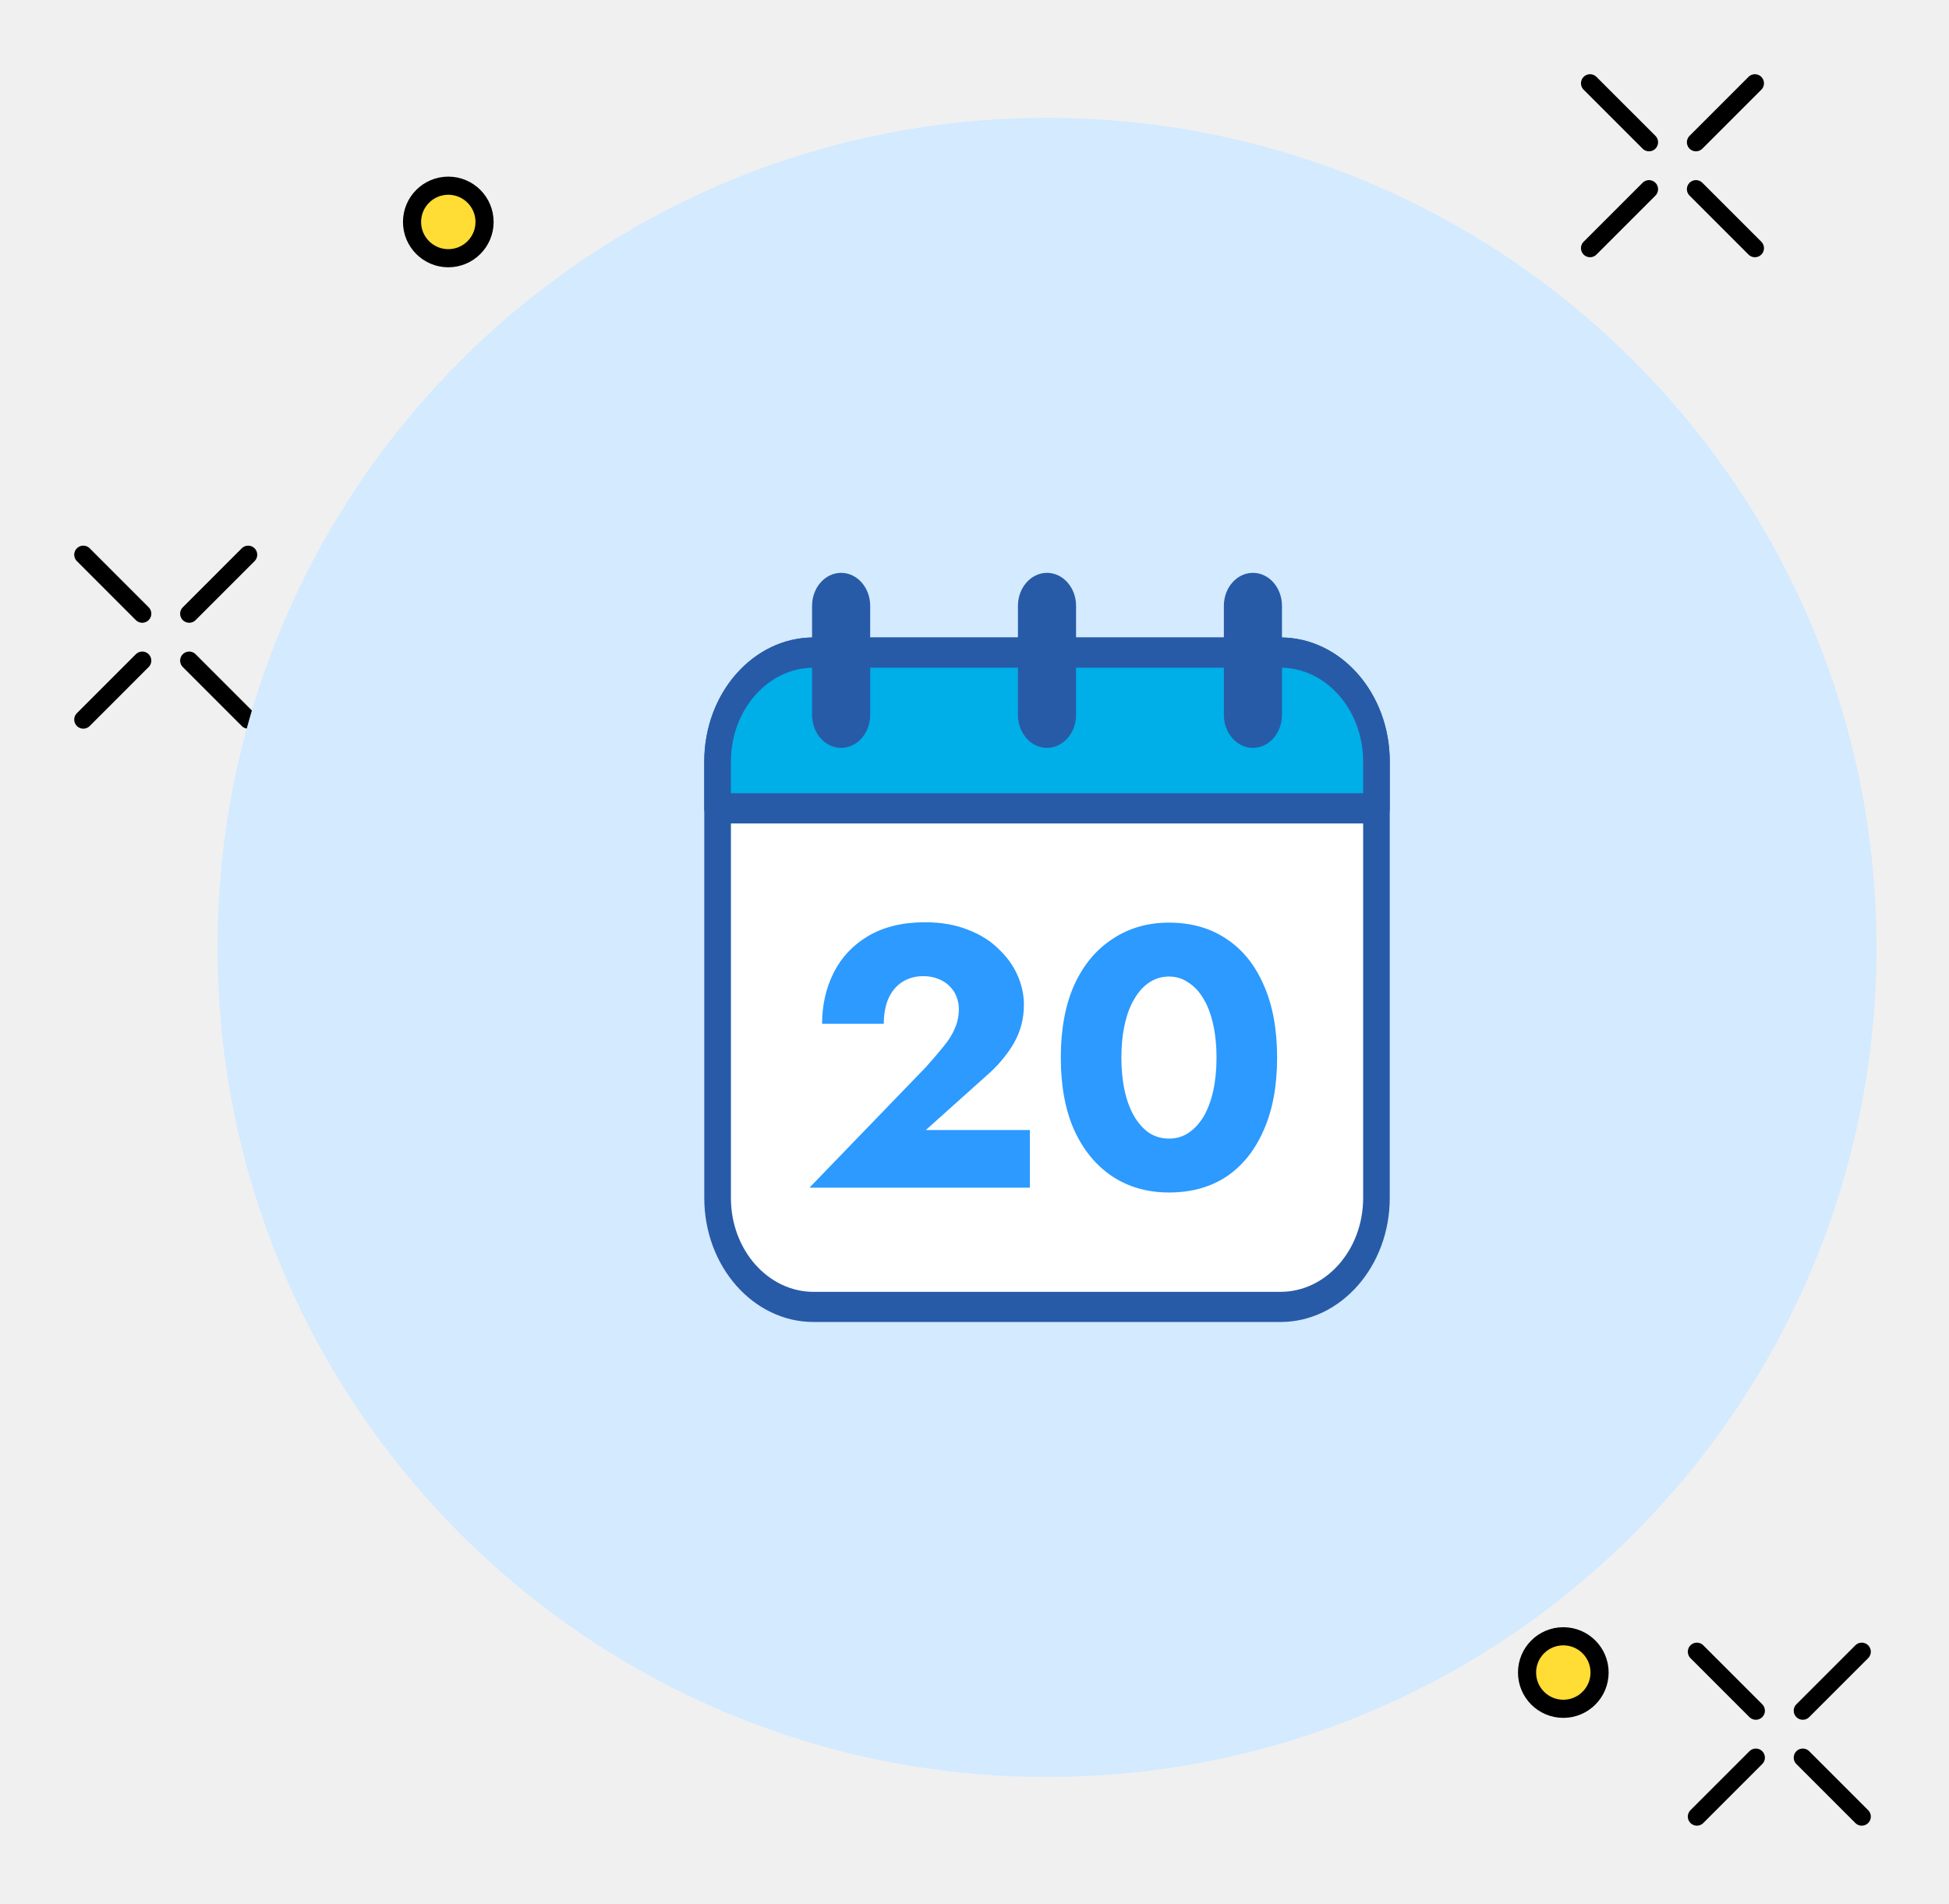
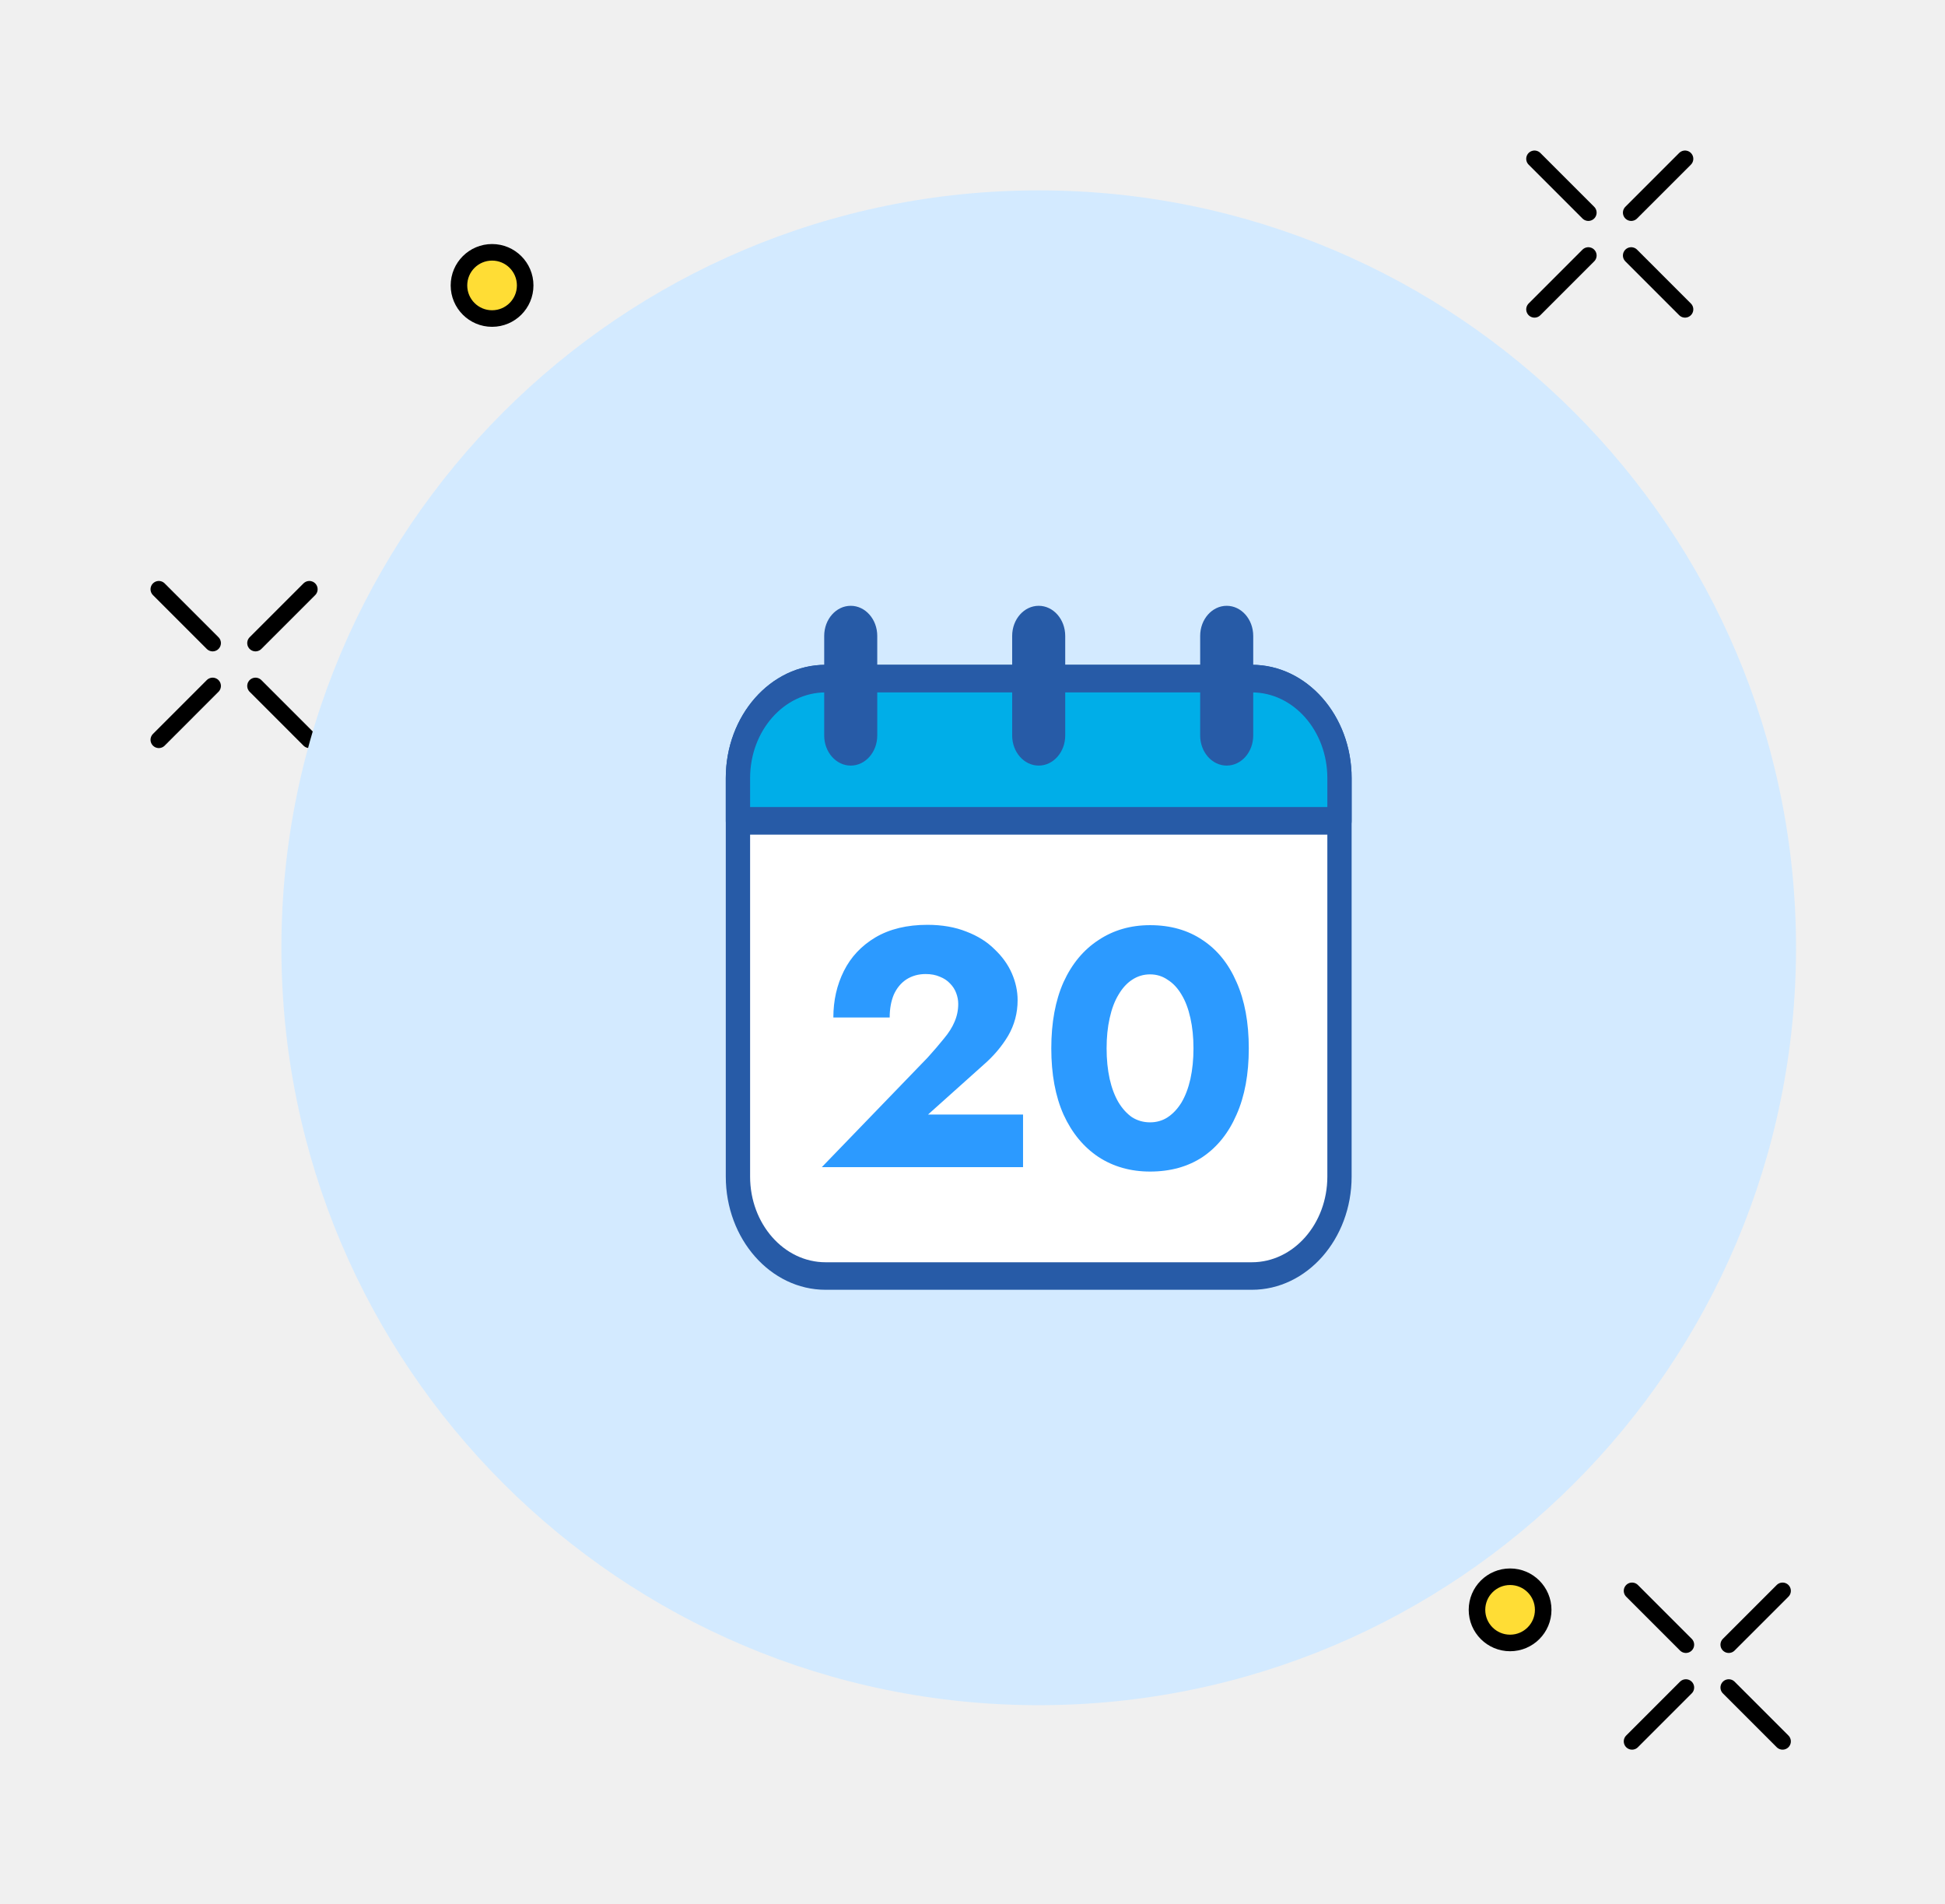
- <svg xmlns="http://www.w3.org/2000/svg" width="215" height="210" viewBox="0 0 215 210" fill="none">
-   <path d="M187.188 182.186L193.692 188.69" stroke="black" stroke-width="2" stroke-linecap="round" stroke-linejoin="round" />
-   <path d="M198.871 193.867L205.376 200.372" stroke="black" stroke-width="2" stroke-linecap="round" stroke-linejoin="round" />
-   <path d="M205.376 182.186L198.871 188.69" stroke="black" stroke-width="2" stroke-linecap="round" stroke-linejoin="round" />
-   <path d="M193.692 193.867L187.188 200.372" stroke="black" stroke-width="2" stroke-linecap="round" stroke-linejoin="round" />
-   <path d="M175.402 9.186L181.907 15.69" stroke="black" stroke-width="2" stroke-linecap="round" stroke-linejoin="round" />
-   <path d="M187.086 20.867L193.59 27.372" stroke="black" stroke-width="2" stroke-linecap="round" stroke-linejoin="round" />
-   <path d="M193.59 9.186L187.086 15.69" stroke="black" stroke-width="2" stroke-linecap="round" stroke-linejoin="round" />
-   <path d="M181.907 20.867L175.402 27.372" stroke="black" stroke-width="2" stroke-linecap="round" stroke-linejoin="round" />
-   <path d="M9.188 61.185L15.692 67.69" stroke="black" stroke-width="2" stroke-linecap="round" stroke-linejoin="round" />
-   <path d="M20.871 72.867L27.376 79.372" stroke="black" stroke-width="2" stroke-linecap="round" stroke-linejoin="round" />
-   <path d="M27.376 61.186L20.871 67.69" stroke="black" stroke-width="2" stroke-linecap="round" stroke-linejoin="round" />
-   <path d="M15.692 72.867L9.188 79.372" stroke="black" stroke-width="2" stroke-linecap="round" stroke-linejoin="round" />
-   <circle cx="49.453" cy="24.482" r="4" fill="#FFDD35" stroke="black" stroke-width="2" />
-   <circle cx="172.453" cy="184.482" r="4" fill="#FFDD35" stroke="black" stroke-width="2" />
-   <circle cx="180.453" cy="70.482" r="4" fill="#FFDD35" stroke="black" stroke-width="2" />
-   <circle cx="115.5" cy="104.5" r="91.5" fill="#D3EAFF" />
-   <path d="M89.749 70.311H141.25C147.904 70.311 153.307 76.443 153.307 83.994V132.132C153.307 139.683 147.904 145.816 141.25 145.816H89.749C83.095 145.816 77.691 139.683 77.691 132.132V83.994C77.691 76.443 83.095 70.311 89.749 70.311Z" fill="#275BA7" />
-   <path d="M89.75 73.646H141.252C146.287 73.646 150.373 78.284 150.373 83.998V132.139C150.373 137.853 146.287 142.491 141.252 142.491H89.75C84.715 142.491 80.629 137.853 80.629 132.139V83.995C80.629 78.28 84.715 73.643 89.75 73.643V73.646Z" fill="white" />
-   <path d="M151.839 90.829H79.159C78.348 90.829 77.691 90.084 77.691 89.163V83.998C77.691 76.451 83.102 70.314 89.749 70.314H141.25C147.9 70.314 153.307 76.454 153.307 83.998V89.163C153.307 90.084 152.65 90.829 151.839 90.829Z" fill="#275BA7" />
-   <path d="M80.629 87.498H150.373V83.999C150.373 78.291 146.28 73.647 141.252 73.647H89.75C84.722 73.647 80.629 78.291 80.629 83.999V87.498Z" fill="#00AEE8" />
-   <path d="M92.787 82.489C91.018 82.489 89.582 80.86 89.582 78.852V66.823C89.582 64.815 91.018 63.185 92.787 63.185C94.556 63.185 95.992 64.815 95.992 66.823V78.852C95.992 80.86 94.556 82.489 92.787 82.489Z" fill="#275BA7" />
-   <path d="M115.498 82.489C113.729 82.489 112.293 80.86 112.293 78.852V66.823C112.293 64.815 113.729 63.185 115.498 63.185C117.267 63.185 118.703 64.815 118.703 66.823V78.852C118.703 80.86 117.267 82.489 115.498 82.489Z" fill="#275BA7" />
-   <path d="M138.213 82.489C136.444 82.489 135.008 80.86 135.008 78.852V66.823C135.008 64.815 136.444 63.185 138.213 63.185C139.982 63.185 141.418 64.815 141.418 66.823V78.852C141.418 80.86 139.982 82.489 138.213 82.489Z" fill="#275BA7" />
-   <path d="M89.294 131L102.086 117.757C102.851 116.91 103.507 116.144 104.054 115.461C104.628 114.778 105.051 114.108 105.325 113.452C105.625 112.769 105.776 112.044 105.776 111.279C105.776 110.842 105.694 110.404 105.53 109.967C105.366 109.53 105.12 109.147 104.792 108.819C104.464 108.464 104.054 108.19 103.562 107.999C103.07 107.78 102.496 107.671 101.84 107.671C100.965 107.671 100.186 107.89 99.503 108.327C98.847 108.764 98.341 109.379 97.986 110.172C97.658 110.965 97.494 111.88 97.494 112.919H90.688C90.688 110.869 91.111 108.997 91.959 107.302C92.806 105.607 94.077 104.254 95.772 103.243C97.494 102.232 99.585 101.726 102.045 101.726C103.821 101.726 105.393 101.999 106.76 102.546C108.126 103.065 109.261 103.776 110.163 104.678C111.092 105.553 111.789 106.523 112.254 107.589C112.718 108.655 112.951 109.735 112.951 110.828C112.951 112.386 112.568 113.821 111.803 115.133C111.037 116.418 110.04 117.593 108.81 118.659L102.127 124.645H113.607V131H89.294ZM123.703 116.65C123.703 117.989 123.826 119.219 124.072 120.34C124.318 121.433 124.673 122.376 125.138 123.169C125.603 123.934 126.149 124.536 126.778 124.973C127.434 125.383 128.158 125.588 128.951 125.588C129.744 125.588 130.454 125.383 131.083 124.973C131.739 124.536 132.299 123.934 132.764 123.169C133.229 122.376 133.584 121.433 133.83 120.34C134.076 119.219 134.199 117.989 134.199 116.65C134.199 115.311 134.076 114.094 133.83 113.001C133.584 111.88 133.229 110.937 132.764 110.172C132.299 109.379 131.739 108.778 131.083 108.368C130.454 107.931 129.744 107.712 128.951 107.712C128.158 107.712 127.434 107.931 126.778 108.368C126.149 108.778 125.603 109.379 125.138 110.172C124.673 110.937 124.318 111.88 124.072 113.001C123.826 114.094 123.703 115.311 123.703 116.65ZM117.02 116.65C117.02 113.534 117.512 110.869 118.496 108.655C119.507 106.441 120.915 104.746 122.719 103.571C124.523 102.368 126.6 101.767 128.951 101.767C131.411 101.767 133.529 102.368 135.306 103.571C137.083 104.746 138.449 106.441 139.406 108.655C140.39 110.869 140.882 113.534 140.882 116.65C140.882 119.766 140.39 122.431 139.406 124.645C138.449 126.859 137.083 128.567 135.306 129.77C133.529 130.945 131.411 131.533 128.951 131.533C126.6 131.533 124.523 130.945 122.719 129.77C120.915 128.567 119.507 126.859 118.496 124.645C117.512 122.431 117.02 119.766 117.02 116.65Z" fill="#2C9AFF" />
+ <svg xmlns="http://www.w3.org/2000/svg" width="235" height="230" viewBox="0 0 235 230" fill="none">
+   <path d="M197.188 192.186L203.692 198.69" stroke="black" stroke-width="2" stroke-linecap="round" stroke-linejoin="round" />
+   <path d="M208.871 203.867L215.376 210.372" stroke="black" stroke-width="2" stroke-linecap="round" stroke-linejoin="round" />
+   <path d="M215.376 192.186L208.871 198.69" stroke="black" stroke-width="2" stroke-linecap="round" stroke-linejoin="round" />
+   <path d="M203.692 203.867L197.188 210.372" stroke="black" stroke-width="2" stroke-linecap="round" stroke-linejoin="round" />
+   <path d="M185.402 19.186L191.907 25.69" stroke="black" stroke-width="2" stroke-linecap="round" stroke-linejoin="round" />
+   <path d="M197.086 30.867L203.59 37.372" stroke="black" stroke-width="2" stroke-linecap="round" stroke-linejoin="round" />
+   <path d="M203.59 19.186L197.086 25.69" stroke="black" stroke-width="2" stroke-linecap="round" stroke-linejoin="round" />
+   <path d="M191.907 30.867L185.402 37.372" stroke="black" stroke-width="2" stroke-linecap="round" stroke-linejoin="round" />
+   <path d="M19.188 71.186L25.692 77.69" stroke="black" stroke-width="2" stroke-linecap="round" stroke-linejoin="round" />
+   <path d="M30.871 82.867L37.376 89.372" stroke="black" stroke-width="2" stroke-linecap="round" stroke-linejoin="round" />
+   <path d="M37.376 71.186L30.871 77.69" stroke="black" stroke-width="2" stroke-linecap="round" stroke-linejoin="round" />
+   <path d="M25.692 82.867L19.188 89.372" stroke="black" stroke-width="2" stroke-linecap="round" stroke-linejoin="round" />
+   <circle cx="59.453" cy="34.482" r="4" fill="#FFDD35" stroke="black" stroke-width="2" />
+   <circle cx="182.453" cy="194.482" r="4" fill="#FFDD35" stroke="black" stroke-width="2" />
+   <circle cx="190.453" cy="80.482" r="4" fill="#FFDD35" stroke="black" stroke-width="2" />
+   <circle cx="125.5" cy="114.5" r="91.5" fill="#D3EAFF" />
+   <path d="M99.749 80.311H151.25C157.904 80.311 163.307 86.443 163.307 93.994V142.132C163.307 149.683 157.904 155.816 151.25 155.816H99.749C93.095 155.816 87.691 149.683 87.691 142.132V93.994C87.691 86.443 93.095 80.311 99.749 80.311Z" fill="#275BA7" />
+   <path d="M99.75 83.646H151.252C156.287 83.646 160.373 88.284 160.373 93.998V142.139C160.373 147.853 156.287 152.491 151.252 152.491H99.75C94.715 152.491 90.629 147.853 90.629 142.139V93.995C90.629 88.28 94.715 83.643 99.75 83.643V83.646Z" fill="white" />
+   <path d="M161.839 100.829H89.159C88.348 100.829 87.691 100.084 87.691 99.163V93.998C87.691 86.451 93.102 80.314 99.749 80.314H151.25C157.9 80.314 163.307 86.454 163.307 93.998V99.163C163.307 100.084 162.65 100.829 161.839 100.829Z" fill="#275BA7" />
+   <path d="M90.629 97.498H160.373V93.999C160.373 88.291 156.28 83.647 151.252 83.647H99.75C94.722 83.647 90.629 88.291 90.629 93.999V97.498Z" fill="#00AEE8" />
+   <path d="M102.787 92.489C101.018 92.489 99.582 90.86 99.582 88.852V76.823C99.582 74.815 101.018 73.186 102.787 73.186C104.556 73.186 105.992 74.815 105.992 76.823V88.852C105.992 90.86 104.556 92.489 102.787 92.489Z" fill="#275BA7" />
+   <path d="M125.498 92.489C123.729 92.489 122.293 90.86 122.293 88.852V76.823C122.293 74.815 123.729 73.186 125.498 73.186C127.267 73.186 128.703 74.815 128.703 76.823V88.852C128.703 90.86 127.267 92.489 125.498 92.489Z" fill="#275BA7" />
+   <path d="M148.213 92.489C146.444 92.489 145.008 90.86 145.008 88.852V76.823C145.008 74.815 146.444 73.186 148.213 73.186C149.982 73.186 151.418 74.815 151.418 76.823V88.852C151.418 90.86 149.982 92.489 148.213 92.489Z" fill="#275BA7" />
+   <path d="M99.294 141L112.086 127.757C112.851 126.91 113.507 126.144 114.054 125.461C114.628 124.778 115.051 124.108 115.325 123.452C115.625 122.769 115.776 122.044 115.776 121.279C115.776 120.842 115.694 120.404 115.53 119.967C115.366 119.53 115.12 119.147 114.792 118.819C114.464 118.464 114.054 118.19 113.562 117.999C113.07 117.78 112.496 117.671 111.84 117.671C110.965 117.671 110.186 117.89 109.503 118.327C108.847 118.764 108.341 119.379 107.986 120.172C107.658 120.965 107.494 121.88 107.494 122.919H100.688C100.688 120.869 101.111 118.997 101.959 117.302C102.806 115.607 104.077 114.254 105.772 113.243C107.494 112.232 109.585 111.726 112.045 111.726C113.821 111.726 115.393 111.999 116.76 112.546C118.126 113.065 119.261 113.776 120.163 114.678C121.092 115.553 121.789 116.523 122.254 117.589C122.718 118.655 122.951 119.735 122.951 120.828C122.951 122.386 122.568 123.821 121.803 125.133C121.037 126.418 120.04 127.593 118.81 128.659L112.127 134.645H123.607V141H99.294ZM133.703 126.65C133.703 127.989 133.826 129.219 134.072 130.34C134.318 131.433 134.673 132.376 135.138 133.169C135.603 133.934 136.149 134.536 136.778 134.973C137.434 135.383 138.158 135.588 138.951 135.588C139.744 135.588 140.454 135.383 141.083 134.973C141.739 134.536 142.299 133.934 142.764 133.169C143.229 132.376 143.584 131.433 143.83 130.34C144.076 129.219 144.199 127.989 144.199 126.65C144.199 125.311 144.076 124.094 143.83 123.001C143.584 121.88 143.229 120.937 142.764 120.172C142.299 119.379 141.739 118.778 141.083 118.368C140.454 117.931 139.744 117.712 138.951 117.712C138.158 117.712 137.434 117.931 136.778 118.368C136.149 118.778 135.603 119.379 135.138 120.172C134.673 120.937 134.318 121.88 134.072 123.001C133.826 124.094 133.703 125.311 133.703 126.65ZM127.02 126.65C127.02 123.534 127.512 120.869 128.496 118.655C129.507 116.441 130.915 114.746 132.719 113.571C134.523 112.368 136.6 111.767 138.951 111.767C141.411 111.767 143.529 112.368 145.306 113.571C147.083 114.746 148.449 116.441 149.406 118.655C150.39 120.869 150.882 123.534 150.882 126.65C150.882 129.766 150.39 132.431 149.406 134.645C148.449 136.859 147.083 138.567 145.306 139.77C143.529 140.945 141.411 141.533 138.951 141.533C136.6 141.533 134.523 140.945 132.719 139.77C130.915 138.567 129.507 136.859 128.496 134.645C127.512 132.431 127.02 129.766 127.02 126.65Z" fill="#2C9AFF" />
</svg>
